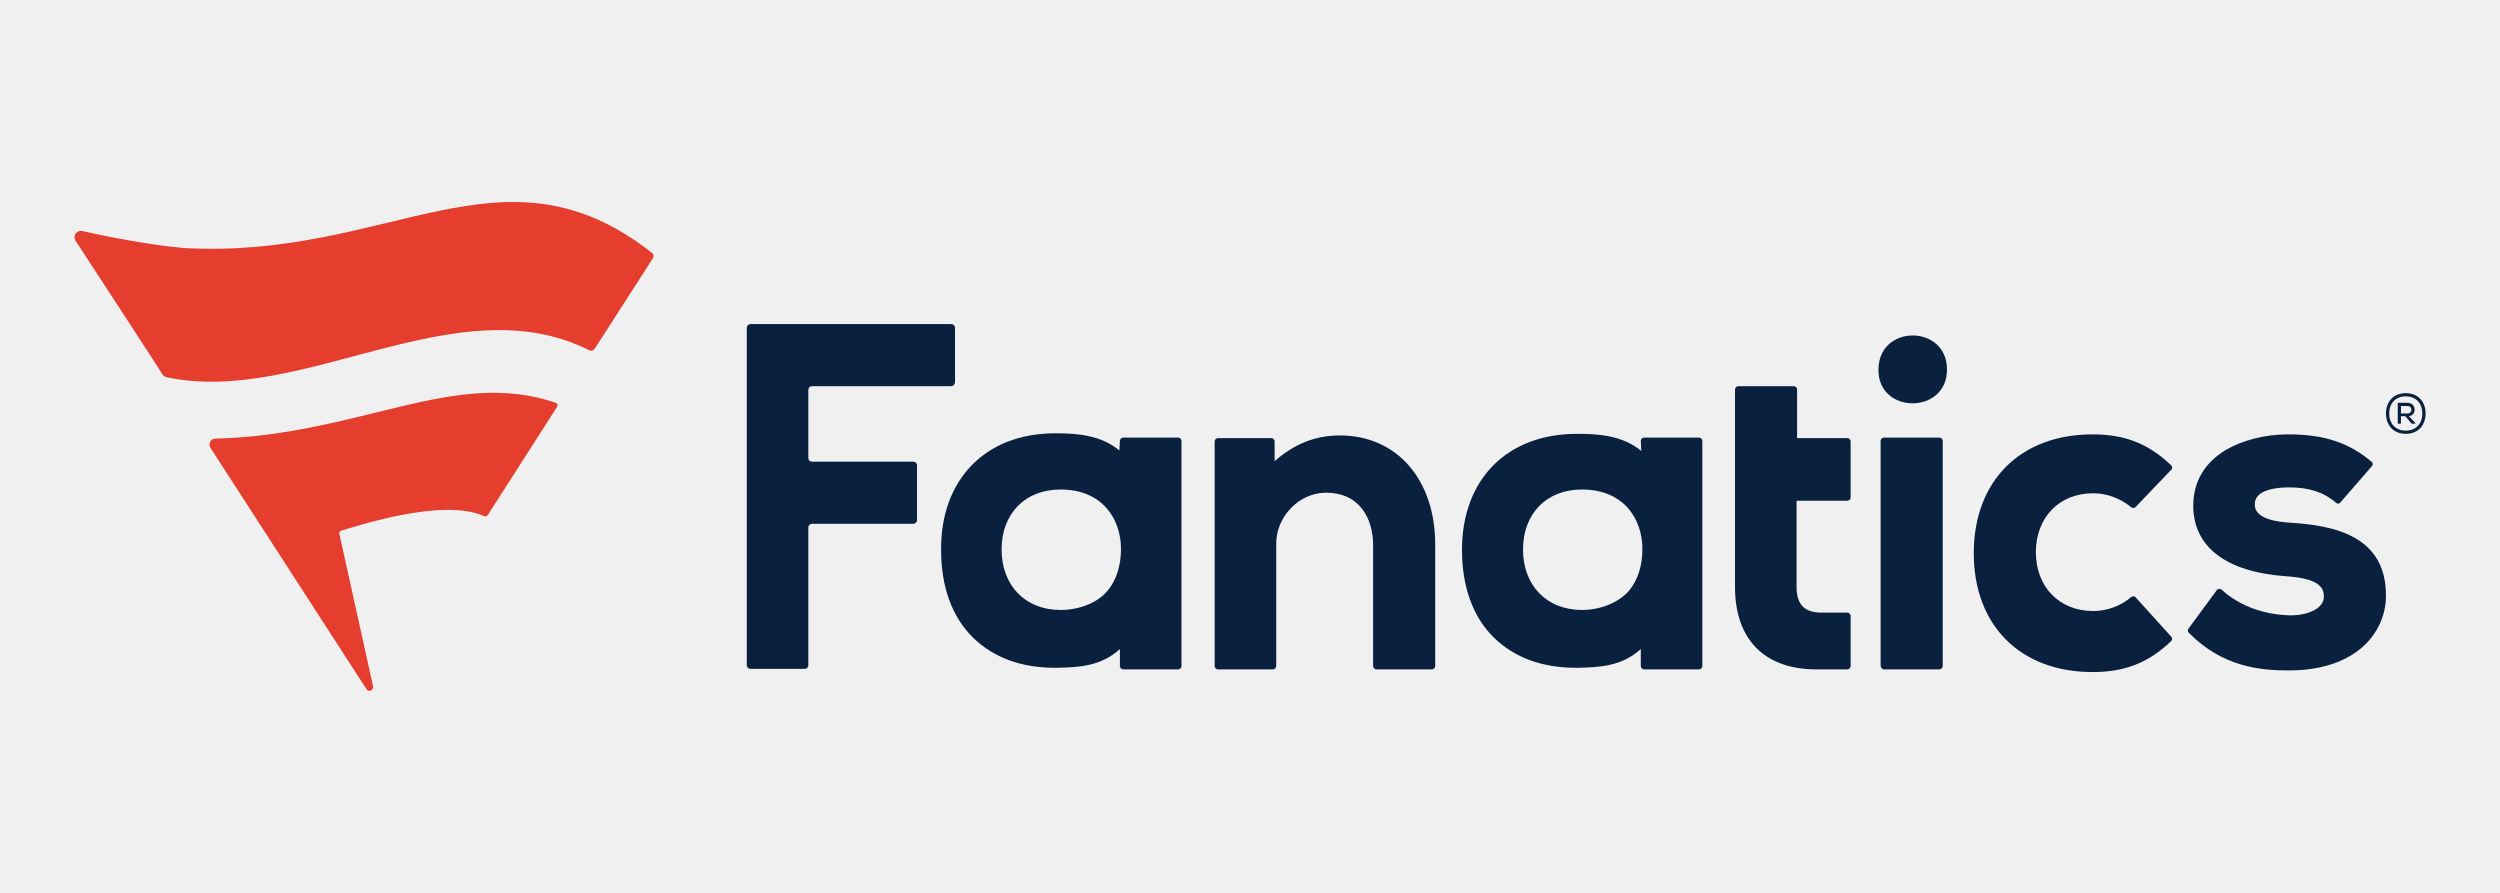
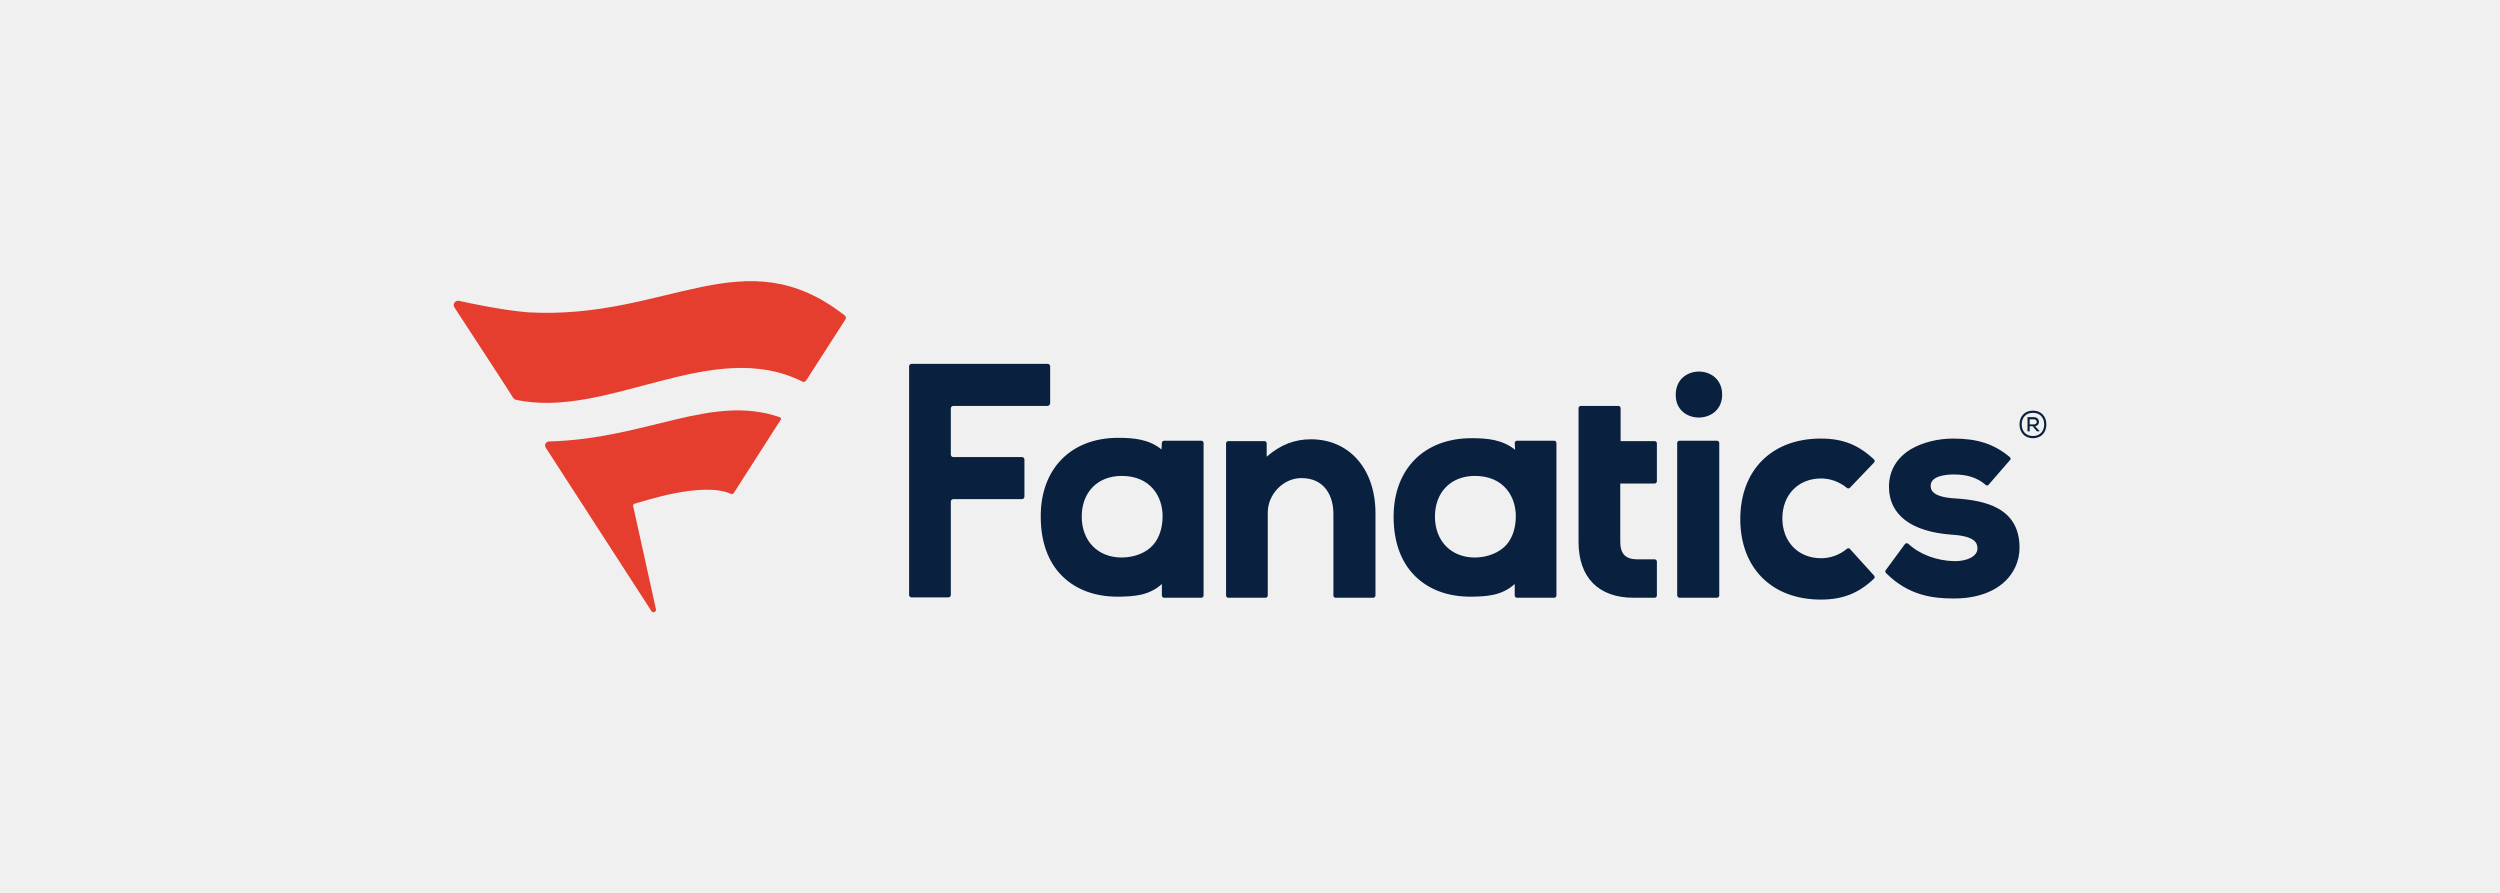
<svg xmlns="http://www.w3.org/2000/svg" viewBox="0 0 840 300" width="840" height="300">
-   <g transform="translate(25.000 67.877) scale(12.81116)">
-     <g id="layer1" transform="translate(-32.3529 -45.6284)">
-       <g id="g663" transform="matrix(.530657 0 0 .530657 -34.5582 10.5843)">
-         <g id="g324" transform="matrix(.264583 0 0 .264583 125.879 65.8283)">
-           <path id="path316" class="st18" d="m237.2 44.4c10.6 0 17.8 8.2 17.8 20.4v22.7c0 0.3-0.3 0.6-0.6 0.6h-10.4c-0.3 0-0.6-0.3-0.6-0.6v-22.6c0-4.7-2.3-9.8-8.8-9.8h-0.2c-4.9 0.1-9.1 4.5-9.1 9.5v22.9c0 0.3-0.3 0.6-0.6 0.6h-10.3c-0.3 0-0.6-0.3-0.6-0.6v-42c0-0.3 0.3-0.6 0.6-0.6h10c0.3 0 0.6 0.3 0.6 0.6v3.7c3.8-3.3 7.7-4.8 12.2-4.8m158.5 36.1c-0.2 0.2-0.1 0.6 0.1 0.8 6.2 6.2 12.9 7 18.7 7 8.2 0 14.3-3.1 16.9-8.6 0.8-1.7 1.2-3.5 1.2-5.4 0-11.1-9.6-13.1-17.9-13.6-6.6-0.4-6.6-2.7-6.6-3.5 0-2.8 4.5-3.1 6.4-3.1 3.7 0 6.5 0.9 8.8 2.9 0.2 0.2 0.6 0.2 0.8-0.1l5.9-6.8c0.2-0.2 0.2-0.6-0.1-0.8-4.3-3.6-8.9-5.1-15.6-5.1-4.3 0-8.5 1.1-11.6 2.9-4 2.4-6.1 6-6.1 10.4 0 7.7 6.1 12.4 17.3 13.2 6.3 0.4 7.1 2.2 7.1 3.8 0 2.3-3.1 3.5-6.1 3.5h-0.3c-4.9-0.1-9.6-1.9-12.7-4.8-0.3-0.2-0.7-0.2-0.9 0.1zm-104.5-7.1c1.7-2 2.5-4.8 2.5-7.8 0-5.4-3.3-11.1-11.3-11.1-6.6 0-11 4.5-11 11.2s4.4 11.3 11 11.3c3.4 0 6.8-1.3 8.8-3.6m2.2-28c0-0.3 0.3-0.6 0.6-0.6h10.3c0.3 0 0.6 0.3 0.6 0.6v42.1c0 0.3-0.3 0.6-0.6 0.6h-10.3c-0.3 0-0.6-0.3-0.6-0.6v-3.2c-3.6 3.3-7.9 3.4-11.6 3.5h-0.6c-6.2 0-11.4-1.9-15.2-5.6-4-3.9-6-9.6-6-16.4 0-13.2 8.4-21.7 21.5-21.7h0.2c4.1 0 8.4 0.4 11.8 3.2zm-128.1-11v-10.1c0-0.4-0.3-0.7-0.7-0.7h-37.5c-0.4 0-0.7 0.3-0.7 0.7v63c0 0.4 0.3 0.7 0.7 0.7h10.1c0.4 0 0.7-0.3 0.7-0.7v-25.7c0-0.4 0.3-0.7 0.7-0.7h18.9c0.4 0 0.7-0.3 0.7-0.7v-10.2c0-0.4-0.3-0.7-0.7-0.7h-18.9c-0.4 0-0.7-0.3-0.7-0.7v-12.7c0-0.4 0.3-0.7 0.7-0.7h25.9c0.5 0 0.8-0.4 0.8-0.8m220.5 40.2c-0.2-0.2-0.6-0.2-0.8 0-2 1.7-4.6 2.6-7.1 2.6-6.3 0-10.7-4.5-10.7-11s4.4-11 10.7-11c2.5 0 5 0.9 7.1 2.6 0.2 0.2 0.6 0.2 0.8 0l6.7-7c0.2-0.2 0.2-0.6 0-0.8-4.3-4.1-8.7-5.8-14.7-5.8-13.5 0-22.2 8.7-22.2 22.2s8.7 22.2 22.2 22.2c6 0 10.4-1.7 14.7-5.8 0.2-0.2 0.2-0.6 0-0.8zm-53.8 13.5c0.3 0 0.6-0.3 0.6-0.6v-9.4c0-0.3-0.3-0.6-0.6-0.6h-5.1c-3-0.1-4.4-1.6-4.4-4.8v-16.1h9.5c0.3 0 0.6-0.3 0.6-0.6v-10.5c0-0.3-0.3-0.6-0.6-0.6h-9.4v-9.1c0-0.3-0.3-0.6-0.6-0.6h-10.4c-0.3 0-0.6 0.3-0.6 0.6v36.9c0 9.8 5.5 15.4 15.2 15.4h1.9zm-138.2-14.7c1.7-2 2.5-4.8 2.5-7.8 0-5.4-3.3-11.1-11.3-11.1-6.6 0-11 4.5-11 11.2s4.4 11.3 11 11.3c3.5 0 6.9-1.3 8.8-3.6m2.3-28c0-0.3 0.3-0.6 0.6-0.6h10.3c0.3 0 0.6 0.3 0.6 0.6v42.1c0 0.3-0.3 0.6-0.6 0.6h-10.3c-0.3 0-0.6-0.3-0.6-0.6v-3.2c-3.6 3.3-7.9 3.4-11.6 3.5h-0.6c-6.2 0-11.4-1.9-15.2-5.6-4-3.9-6-9.6-6-16.4-0.1-13.2 8.3-21.8 21.3-21.8h0.2c4.1 0 8.4 0.4 11.8 3.2zm142.7 42.7h10.4c0.3 0 0.6-0.3 0.6-0.6v-42.1c0-0.3-0.3-0.6-0.6-0.6h-10.4c-0.3 0-0.6 0.3-0.6 0.6v42.1c0.1 0.3 0.3 0.6 0.6 0.6m11.8-56c0-8.5-12.8-8.5-12.8 0-0.1 8.4 12.8 8.4 12.8 0" fill="#09203f" />
-           <path id="path318" class="st23" d="m108.8 11.4-10.8 16.8c-0.2 0.3-0.7 0.5-1 0.3-24.9-12.5-53.7 10.5-79.1 5-0.2-0.1-0.4-0.2-0.6-0.4 0.1 0-12.2-18.8-16.3-25.1-0.5-0.8 0.1-1.9 1.2-1.8 2.2 0.5 11.8 2.6 19.2 3.2 38.5 2.1 59.4-21 87.3 0.9 0.3 0.2 0.4 0.7 0.1 1.1zm-106.8-5.2m-1.2 1.8m1.2-1.8m75.4 53.3c0.2 0.1 0.4 0 0.6-0.2l13-20.3c0.2-0.3 0-0.6-0.3-0.7-18.9-6.5-36.6 6-63.6 6.7-0.7 0-1.4 0.8-0.9 1.7l29.1 45c0.4 0.8 1.4 0.3 1.3-0.4l-6.3-28.5c-0.1-0.3 0.1-0.5 0.3-0.6 2.5-0.7 19-6.3 26.8-2.7z" fill="#e53d2e" />
-           <g id="g322">
-             <path id="path320" class="st18" d="m440 40.3c0 2.1-1.3 3.8-3.7 3.8s-3.7-1.7-3.7-3.8 1.3-3.8 3.7-3.8 3.7 1.7 3.7 3.8zm-3.7 3.2c2 0 3.1-1.4 3.1-3.2s-1.1-3.2-3.1-3.2-3.1 1.4-3.1 3.2 1.1 3.2 3.1 3.2zm0.6-2.7c1.5-0.2 1.4-2.5-0.3-2.5h-1.8v3.9h0.6v-1.4h0.8l1.2 1.4h0.7v-0.1zm-0.3-1.9c1 0 1 1.4 0 1.4h-1.2v-1.4z" fill="#09203f" />
+   <g transform="translate(135.484 48.489) scale(0.677419)">
+     <g transform="translate(25.000 67.877) scale(12.81116)">
+       <g id="layer1" transform="translate(-32.3529 -45.6284)">
+         <g id="g663" transform="matrix(.530657 0 0 .530657 -34.5582 10.5843)">
+           <g id="g324" transform="matrix(.264583 0 0 .264583 125.879 65.8283)">
+             <path id="path316" class="st18" d="m237.2 44.4c10.6 0 17.8 8.2 17.8 20.4v22.7c0 0.3-0.3 0.6-0.6 0.6h-10.4c-0.3 0-0.6-0.3-0.6-0.6v-22.6c0-4.7-2.3-9.8-8.8-9.8h-0.2c-4.9 0.1-9.1 4.5-9.1 9.5v22.9c0 0.3-0.3 0.6-0.6 0.6h-10.3c-0.3 0-0.6-0.3-0.6-0.6v-42c0-0.3 0.3-0.6 0.6-0.6h10c0.3 0 0.6 0.3 0.6 0.6v3.7c3.8-3.3 7.7-4.8 12.2-4.8m158.5 36.1c-0.2 0.2-0.1 0.6 0.1 0.8 6.2 6.2 12.9 7 18.7 7 8.2 0 14.3-3.1 16.9-8.6 0.8-1.7 1.2-3.5 1.2-5.4 0-11.1-9.6-13.1-17.9-13.6-6.6-0.4-6.6-2.7-6.6-3.5 0-2.8 4.5-3.1 6.4-3.1 3.7 0 6.5 0.9 8.8 2.9 0.2 0.2 0.6 0.2 0.8-0.1l5.9-6.8c0.2-0.2 0.2-0.6-0.1-0.8-4.3-3.6-8.9-5.1-15.6-5.1-4.3 0-8.5 1.1-11.6 2.9-4 2.4-6.1 6-6.1 10.4 0 7.7 6.1 12.4 17.3 13.2 6.3 0.4 7.1 2.2 7.1 3.8 0 2.3-3.1 3.5-6.1 3.5h-0.3c-4.9-0.1-9.6-1.9-12.7-4.8-0.3-0.2-0.7-0.2-0.9 0.1zm-104.5-7.1c1.7-2 2.5-4.8 2.5-7.8 0-5.4-3.3-11.1-11.3-11.1-6.6 0-11 4.5-11 11.2s4.4 11.3 11 11.3c3.4 0 6.8-1.3 8.8-3.6m2.2-28c0-0.3 0.3-0.6 0.6-0.6h10.3c0.3 0 0.6 0.3 0.6 0.6v42.1c0 0.3-0.3 0.6-0.6 0.6h-10.3c-0.3 0-0.6-0.3-0.6-0.6v-3.2c-3.6 3.3-7.9 3.4-11.6 3.5h-0.6c-6.2 0-11.4-1.9-15.2-5.6-4-3.9-6-9.6-6-16.4 0-13.2 8.4-21.7 21.5-21.7h0.2c4.1 0 8.4 0.4 11.8 3.2zm-128.1-11v-10.1c0-0.4-0.3-0.7-0.7-0.7h-37.5c-0.4 0-0.7 0.3-0.7 0.7v63c0 0.4 0.3 0.7 0.7 0.7h10.1c0.4 0 0.7-0.3 0.7-0.7v-25.7c0-0.4 0.3-0.7 0.7-0.7h18.9c0.4 0 0.7-0.3 0.7-0.7v-10.2c0-0.4-0.3-0.7-0.7-0.7h-18.9c-0.4 0-0.7-0.3-0.7-0.7v-12.7c0-0.4 0.3-0.7 0.7-0.7h25.9c0.5 0 0.8-0.4 0.8-0.8m220.5 40.2c-0.2-0.2-0.6-0.2-0.8 0-2 1.7-4.6 2.6-7.1 2.6-6.3 0-10.7-4.5-10.7-11s4.4-11 10.7-11c2.5 0 5 0.9 7.1 2.6 0.2 0.2 0.6 0.2 0.8 0l6.7-7c0.2-0.2 0.2-0.6 0-0.8-4.3-4.1-8.7-5.8-14.7-5.8-13.5 0-22.2 8.7-22.2 22.2s8.7 22.2 22.2 22.2c6 0 10.4-1.7 14.7-5.8 0.2-0.2 0.2-0.6 0-0.8zm-53.8 13.5c0.3 0 0.6-0.3 0.6-0.6v-9.4c0-0.3-0.3-0.6-0.6-0.6h-5.1c-3-0.1-4.4-1.6-4.4-4.8v-16.1h9.5c0.3 0 0.6-0.3 0.6-0.6v-10.5c0-0.3-0.3-0.6-0.6-0.6h-9.4v-9.1c0-0.3-0.3-0.6-0.6-0.6h-10.4c-0.3 0-0.6 0.3-0.6 0.6v36.9c0 9.8 5.5 15.4 15.2 15.4h1.9zm-138.2-14.7c1.7-2 2.5-4.8 2.5-7.8 0-5.4-3.3-11.1-11.3-11.1-6.6 0-11 4.5-11 11.2s4.4 11.3 11 11.3c3.5 0 6.9-1.3 8.8-3.6m2.3-28c0-0.3 0.3-0.6 0.6-0.6h10.3c0.3 0 0.6 0.3 0.6 0.6v42.1c0 0.3-0.3 0.6-0.6 0.6h-10.3c-0.3 0-0.6-0.3-0.6-0.6v-3.2c-3.6 3.3-7.9 3.4-11.6 3.5h-0.6c-6.2 0-11.4-1.9-15.2-5.6-4-3.9-6-9.6-6-16.4-0.1-13.2 8.3-21.8 21.3-21.8h0.2c4.1 0 8.4 0.4 11.8 3.2zm142.7 42.7h10.4c0.3 0 0.6-0.3 0.6-0.6v-42.1c0-0.3-0.3-0.6-0.6-0.6h-10.4c-0.3 0-0.6 0.3-0.6 0.6v42.1c0.1 0.3 0.3 0.6 0.6 0.6m11.8-56c0-8.5-12.8-8.5-12.8 0-0.1 8.4 12.8 8.4 12.8 0" fill="#09203f" />
+             <path id="path318" class="st23" d="m108.8 11.4-10.8 16.8c-0.2 0.3-0.7 0.5-1 0.3-24.9-12.5-53.7 10.5-79.1 5-0.2-0.1-0.4-0.2-0.6-0.4 0.1 0-12.2-18.8-16.3-25.1-0.5-0.8 0.1-1.9 1.2-1.8 2.2 0.5 11.8 2.6 19.2 3.2 38.5 2.1 59.4-21 87.3 0.9 0.3 0.2 0.4 0.7 0.1 1.1zm-106.8-5.2m-1.2 1.8m1.2-1.8m75.4 53.3c0.2 0.1 0.4 0 0.6-0.2l13-20.3c0.2-0.3 0-0.6-0.3-0.7-18.9-6.5-36.6 6-63.6 6.7-0.7 0-1.4 0.8-0.9 1.7l29.1 45c0.4 0.8 1.4 0.3 1.3-0.4l-6.3-28.5c-0.1-0.3 0.1-0.5 0.3-0.6 2.5-0.7 19-6.3 26.8-2.7z" fill="#e53d2e" />
+             <g id="g322">
+               <path id="path320" class="st18" d="m440 40.3c0 2.1-1.3 3.8-3.7 3.8s-3.7-1.7-3.7-3.8 1.3-3.8 3.7-3.8 3.7 1.7 3.7 3.8zm-3.7 3.2c2 0 3.1-1.4 3.1-3.2s-1.1-3.2-3.1-3.2-3.1 1.4-3.1 3.2 1.1 3.2 3.1 3.2zm0.6-2.7c1.5-0.2 1.4-2.5-0.3-2.5h-1.8v3.9h0.6v-1.4h0.8l1.2 1.4h0.7v-0.1zm-0.3-1.9c1 0 1 1.4 0 1.4h-1.2v-1.4z" fill="#09203f" />
+             </g>
          </g>
        </g>
      </g>
-     </g>
-     <style id="style10" type="text/css">.st0{fill:#FFFFFF;}
+       <style id="style10" type="text/css">.st0{fill:#FFFFFF;}
	.st1{fill:#003B75;}
	.st2{fill:#FFFFFF;enable-background:new    ;}
	.st3{fill:#DA2128;}
	.st4{fill:none;stroke:#09203F;}
	.st5{fill:#CA2027;}
	.st6{fill:#2A2B79;}
	.st7{fill:#066CB4;}
	.st8{fill:#EA1D4D;}
	.st9{fill:#CFD2D3;}
	.st10{fill:url(#SVGID_1_);}
	.st11{fill:url(#SVGID_2_);}
	.st12{fill:url(#SVGID_3_);}
	.st13{fill:url(#SVGID_4_);}
	.st14{fill:url(#SVGID_5_);}
	.st15{fill:url(#SVGID_6_);}
	.st16{fill:url(#SVGID_7_);}
	.st17{fill:url(#SVGID_8_);}
	.st18{fill:#09203F;}
	.st19{fill:#333333;}
	.st20{fill:#005CB9;}
	.st21{fill:#EA0029;}
	.st22{fill:#F5CE3E;}
	.st23{fill:#E53D2E;}</style>
+     </g>
  </g>
</svg>
